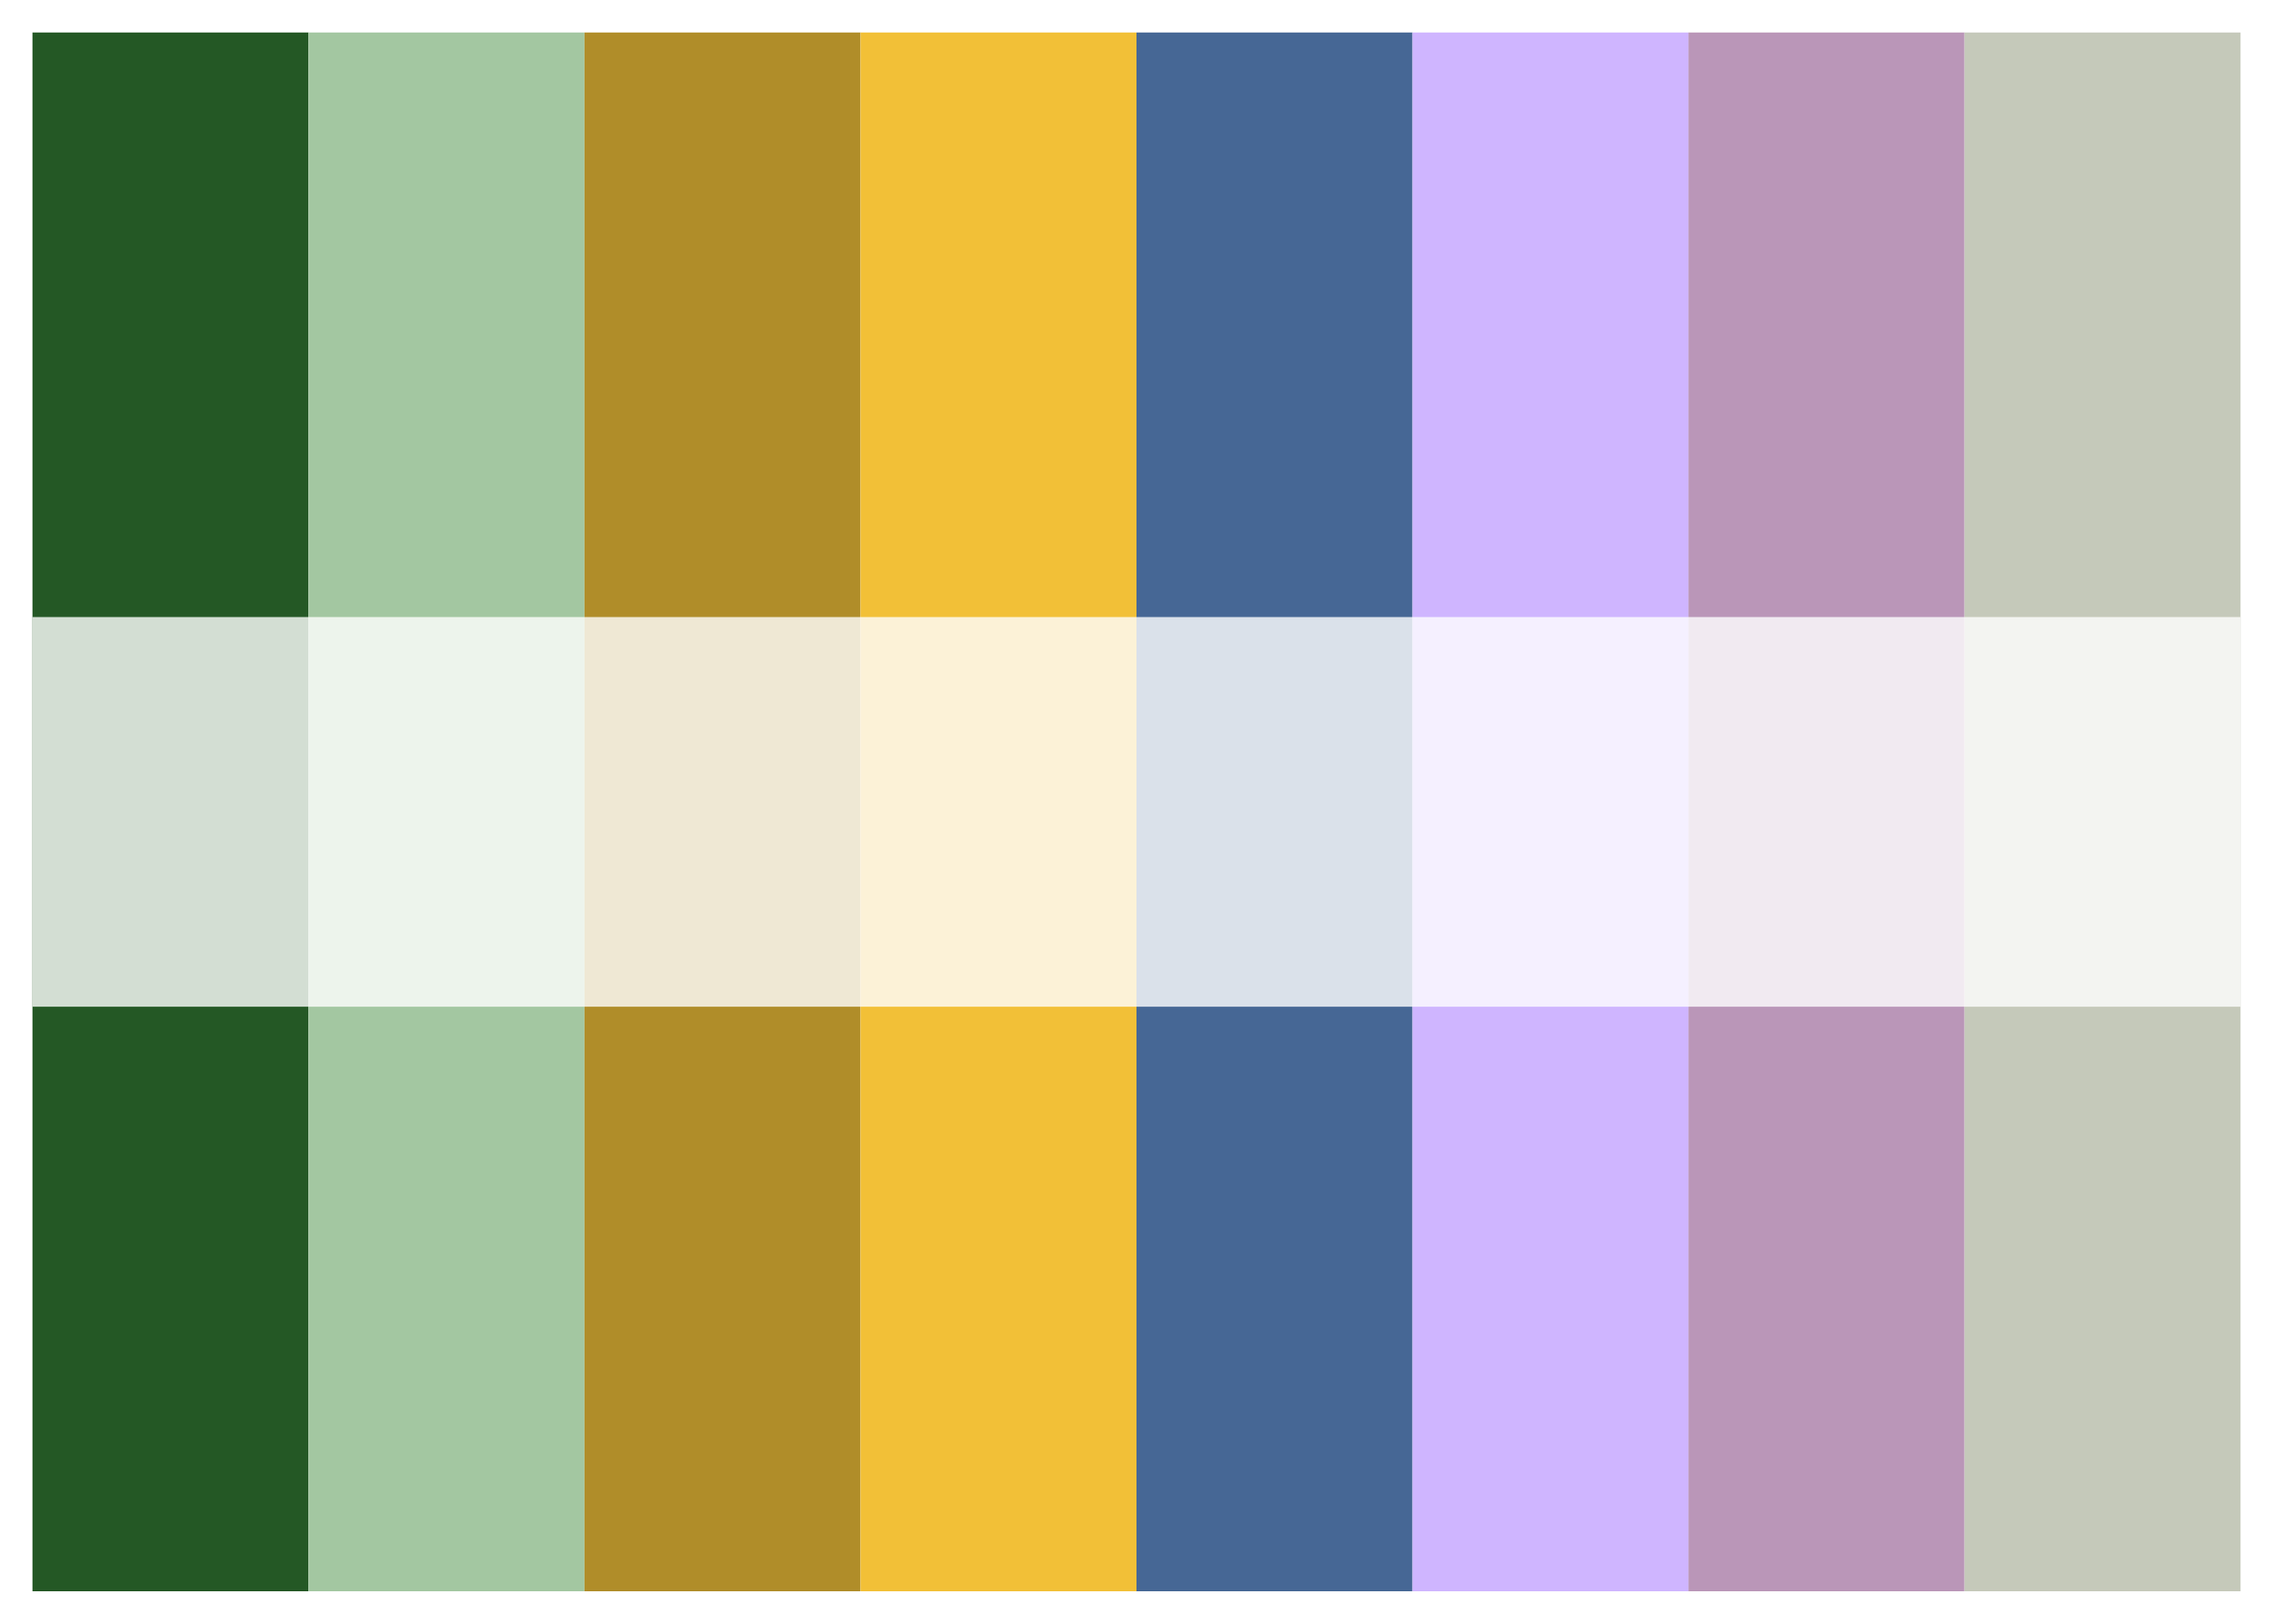
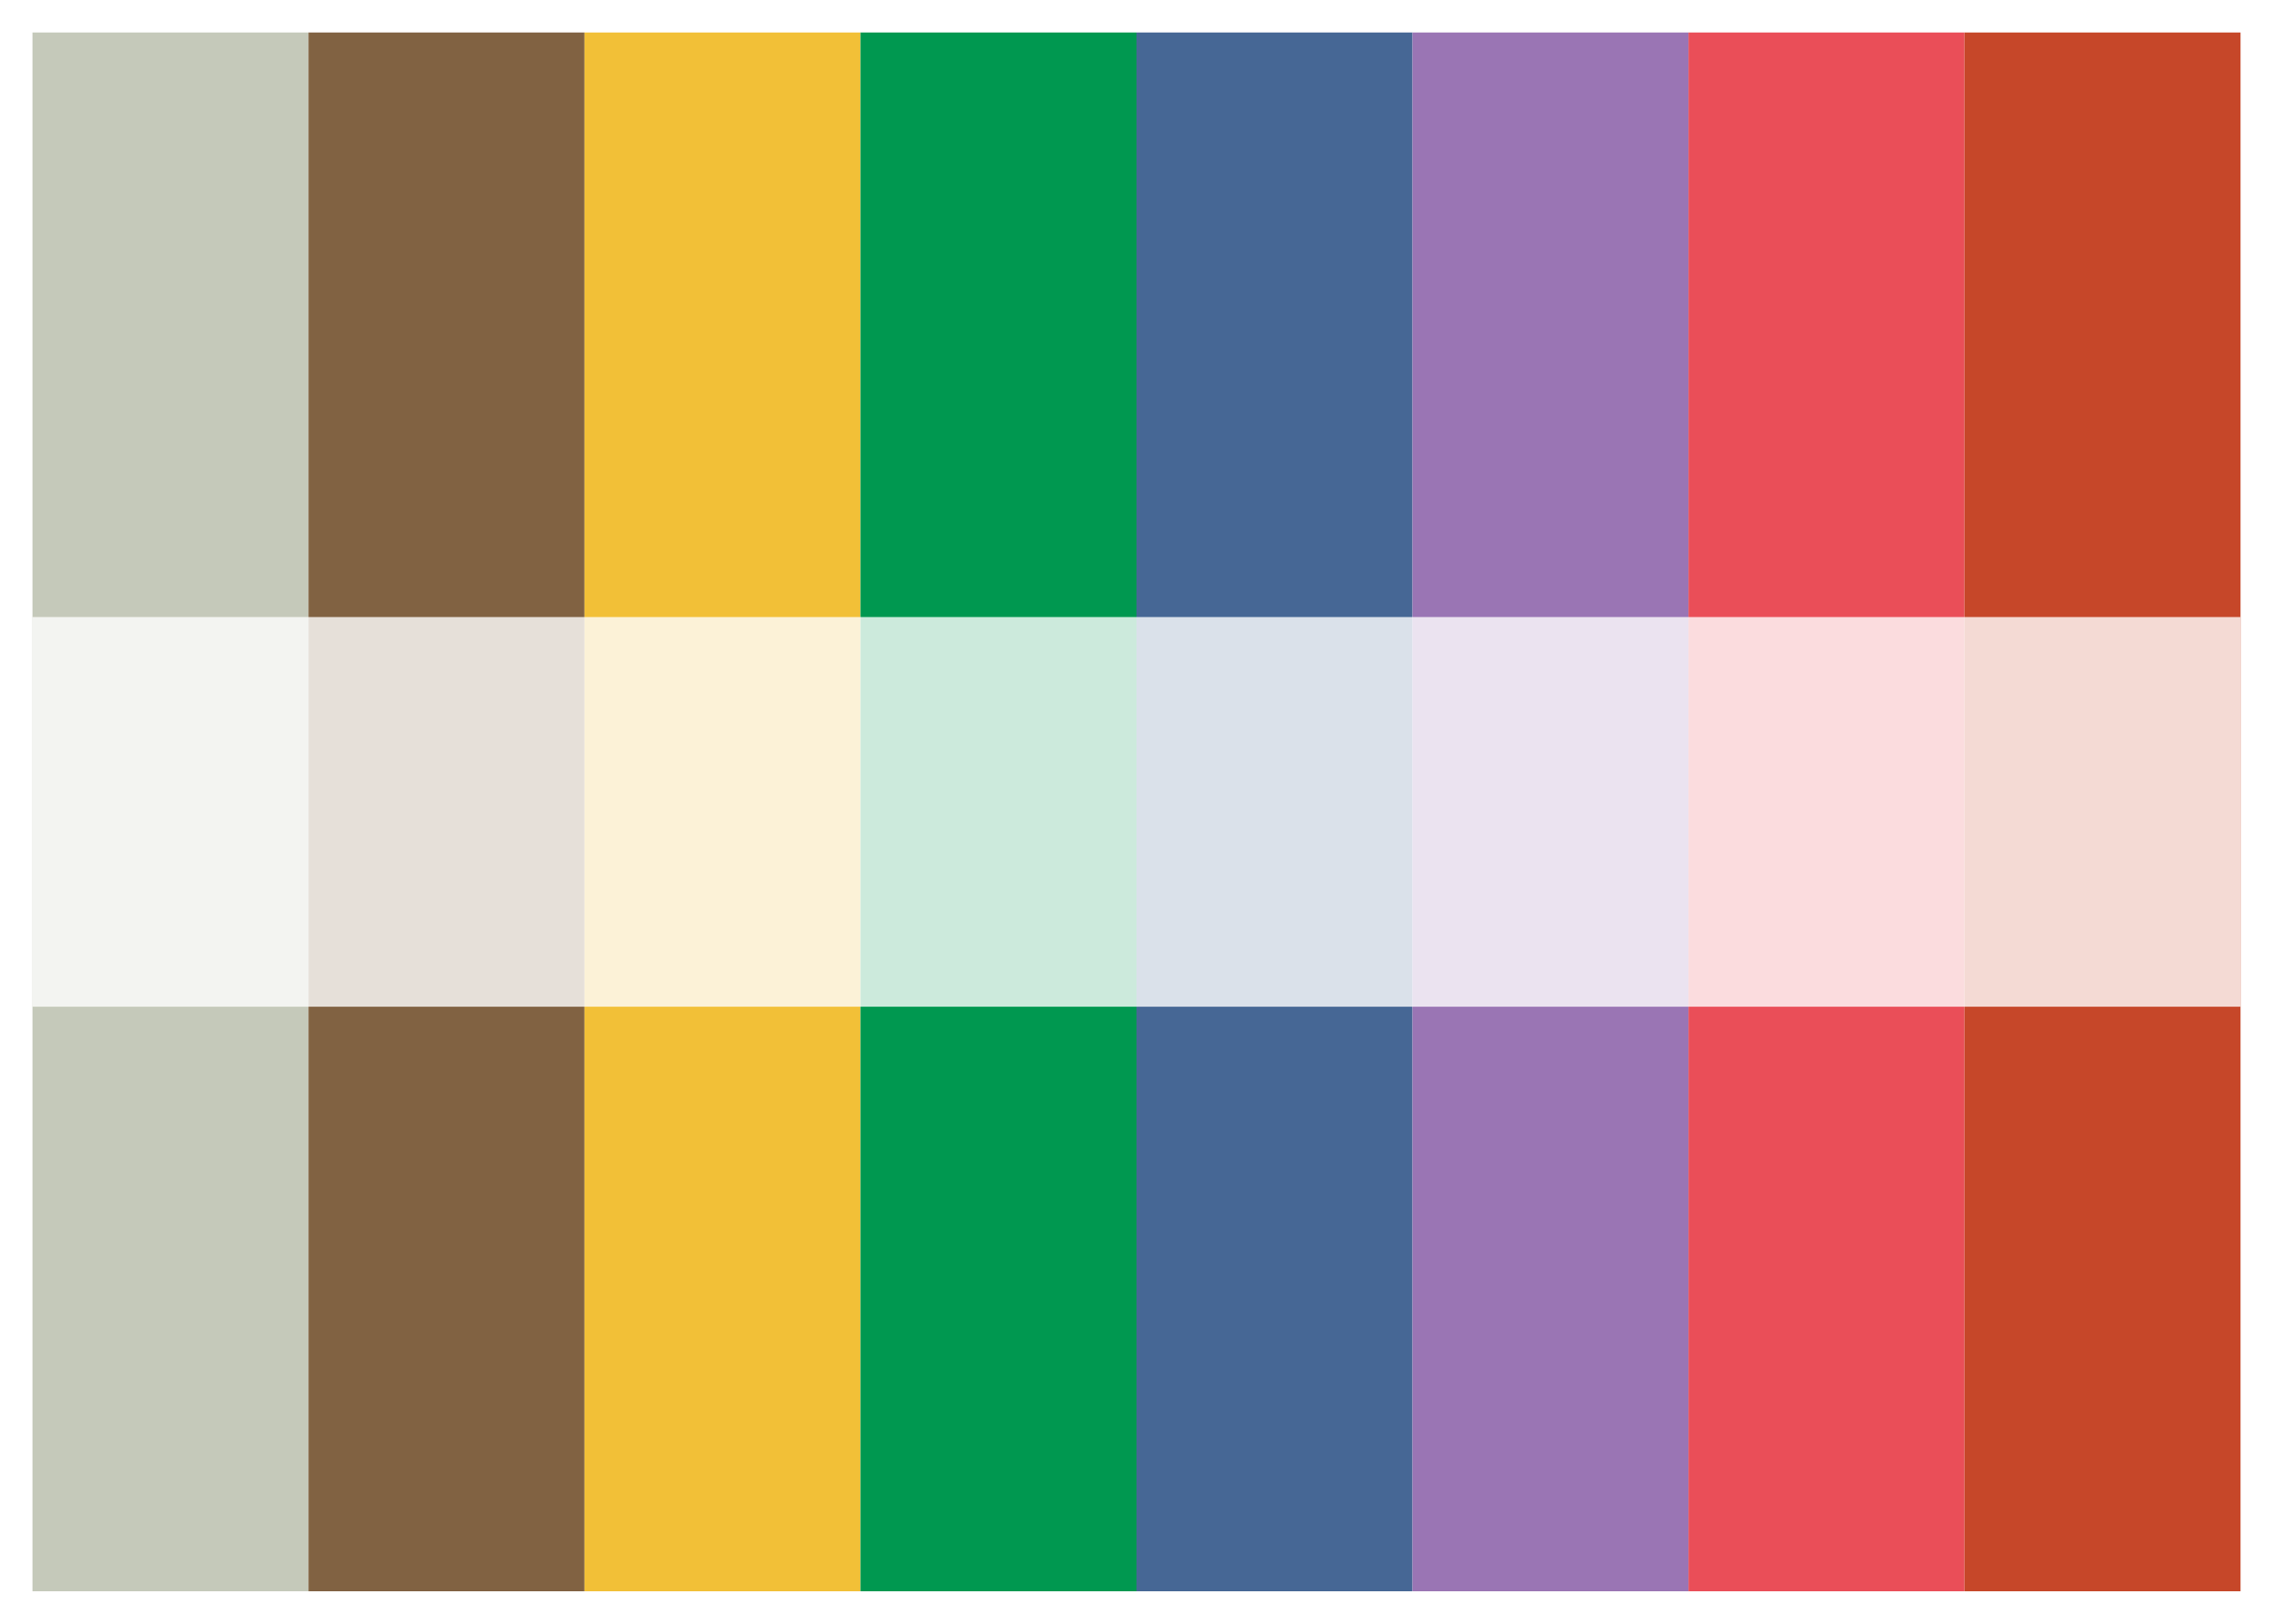
<svg xmlns="http://www.w3.org/2000/svg" width="504pt" height="360pt" viewBox="0 0 504 360" version="1.1">
  <defs>
    <clipPath id="clip1">
      <path d="M 7.199 7.199 L 69 7.199 L 69 352.801 L 7.199 352.801 Z M 7.199 7.199 " />
    </clipPath>
    <clipPath id="clip2">
      <path d="M 68 7.199 L 130 7.199 L 130 352.801 L 68 352.801 Z M 68 7.199 " />
    </clipPath>
    <clipPath id="clip3">
      <path d="M 129 7.199 L 191 7.199 L 191 352.801 L 129 352.801 Z M 129 7.199 " />
    </clipPath>
    <clipPath id="clip4">
      <path d="M 190 7.199 L 252 7.199 L 252 352.801 L 190 352.801 Z M 190 7.199 " />
    </clipPath>
    <clipPath id="clip5">
      <path d="M 252 7.199 L 314 7.199 L 314 352.801 L 252 352.801 Z M 252 7.199 " />
    </clipPath>
    <clipPath id="clip6">
      <path d="M 313 7.199 L 375 7.199 L 375 352.801 L 313 352.801 Z M 313 7.199 " />
    </clipPath>
    <clipPath id="clip7">
      <path d="M 374 7.199 L 436 7.199 L 436 352.801 L 374 352.801 Z M 374 7.199 " />
    </clipPath>
    <clipPath id="clip8">
      <path d="M 435 7.199 L 496.801 7.199 L 496.801 352.801 L 435 352.801 Z M 435 7.199 " />
    </clipPath>
    <clipPath id="clip9">
      <path d="M 7.199 136 L 496.801 136 L 496.801 224 L 7.199 224 Z M 7.199 136 " />
    </clipPath>
  </defs>
-   <g id="surface14">
+   <g id="surface24">
    <rect x="0" y="0" width="504" height="360" style="fill:rgb(100%,100%,100%);fill-opacity:1;stroke:none;" />
    <g clip-path="url(#clip1)" clip-rule="nonzero">
-       <path style=" stroke:none;fill-rule:nonzero;fill:rgb(14.118%,34.51%,14.51%);fill-opacity:1;" d="M 7.199 352.801 L 68.398 352.801 L 68.398 7.199 L 7.199 7.199 Z M 7.199 352.801 " />
+       <path style=" stroke:none;fill-rule:nonzero;fill:rgb(77.255%,78.824%,72.941%);fill-opacity:1;" d="M 7.199 352.801 L 68.398 352.801 L 68.398 7.199 L 7.199 7.199 Z M 7.199 352.801 " />
    </g>
    <g clip-path="url(#clip2)" clip-rule="nonzero">
-       <path style=" stroke:none;fill-rule:nonzero;fill:rgb(63.922%,78.039%,63.137%);fill-opacity:1;" d="M 68.398 352.801 L 129.598 352.801 L 129.598 7.199 L 68.398 7.199 Z M 68.398 352.801 " />
+       <path style=" stroke:none;fill-rule:nonzero;fill:rgb(50.588%,38.431%,25.882%);fill-opacity:1;" d="M 68.398 352.801 L 129.598 352.801 L 129.598 7.199 L 68.398 7.199 Z M 68.398 352.801 " />
    </g>
    <g clip-path="url(#clip3)" clip-rule="nonzero">
-       <path style=" stroke:none;fill-rule:nonzero;fill:rgb(69.02%,55.294%,16.078%);fill-opacity:1;" d="M 129.602 352.801 L 190.801 352.801 L 190.801 7.199 L 129.602 7.199 Z M 129.602 352.801 " />
+       <path style=" stroke:none;fill-rule:nonzero;fill:rgb(94.902%,75.294%,21.569%);fill-opacity:1;" d="M 129.602 352.801 L 190.801 352.801 L 190.801 7.199 L 129.602 7.199 Z M 129.602 352.801 " />
    </g>
    <g clip-path="url(#clip4)" clip-rule="nonzero">
-       <path style=" stroke:none;fill-rule:nonzero;fill:rgb(94.902%,75.294%,21.569%);fill-opacity:1;" d="M 190.801 352.801 L 252 352.801 L 252 7.199 L 190.801 7.199 Z M 190.801 352.801 " />
+       <path style=" stroke:none;fill-rule:nonzero;fill:rgb(0%,59.608%,31.373%);fill-opacity:1;" d="M 190.801 352.801 L 252 352.801 L 252 7.199 L 190.801 7.199 Z M 190.801 352.801 " />
    </g>
    <g clip-path="url(#clip5)" clip-rule="nonzero">
      <path style=" stroke:none;fill-rule:nonzero;fill:rgb(27.451%,40.392%,58.431%);fill-opacity:1;" d="M 252 352.801 L 313.199 352.801 L 313.199 7.199 L 252 7.199 Z M 252 352.801 " />
    </g>
    <g clip-path="url(#clip6)" clip-rule="nonzero">
-       <path style=" stroke:none;fill-rule:nonzero;fill:rgb(81.176%,70.98%,100%);fill-opacity:1;" d="M 313.199 352.801 L 374.398 352.801 L 374.398 7.199 L 313.199 7.199 Z M 313.199 352.801 " />
+       <path style=" stroke:none;fill-rule:nonzero;fill:rgb(60.392%,45.882%,70.588%);fill-opacity:1;" d="M 313.199 352.801 L 374.398 352.801 L 374.398 7.199 L 313.199 7.199 Z M 313.199 352.801 " />
    </g>
    <g clip-path="url(#clip7)" clip-rule="nonzero">
-       <path style=" stroke:none;fill-rule:nonzero;fill:rgb(72.941%,58.824%,72.157%);fill-opacity:1;" d="M 374.398 352.801 L 435.598 352.801 L 435.598 7.199 L 374.398 7.199 Z M 374.398 352.801 " />
+       <path style=" stroke:none;fill-rule:nonzero;fill:rgb(91.765%,30.588%,34.51%);fill-opacity:1;" d="M 374.398 352.801 L 435.598 352.801 L 435.598 7.199 L 374.398 7.199 Z M 374.398 352.801 " />
    </g>
    <g clip-path="url(#clip8)" clip-rule="nonzero">
-       <path style=" stroke:none;fill-rule:nonzero;fill:rgb(77.255%,78.824%,72.941%);fill-opacity:1;" d="M 435.602 352.801 L 496.801 352.801 L 496.801 7.199 L 435.602 7.199 Z M 435.602 352.801 " />
+       <path style=" stroke:none;fill-rule:nonzero;fill:rgb(77.647%,27.843%,16.078%);fill-opacity:1;" d="M 435.602 352.801 L 496.801 352.801 L 496.801 7.199 L 435.602 7.199 Z M 435.602 352.801 " />
    </g>
    <g clip-path="url(#clip9)" clip-rule="nonzero">
      <path style=" stroke:none;fill-rule:nonzero;fill:rgb(100%,100%,100%);fill-opacity:0.8;" d="M -23.398 223.199 L 527.402 223.199 L 527.402 136.801 L -23.398 136.801 Z M -23.398 223.199 " />
    </g>
  </g>
</svg>
